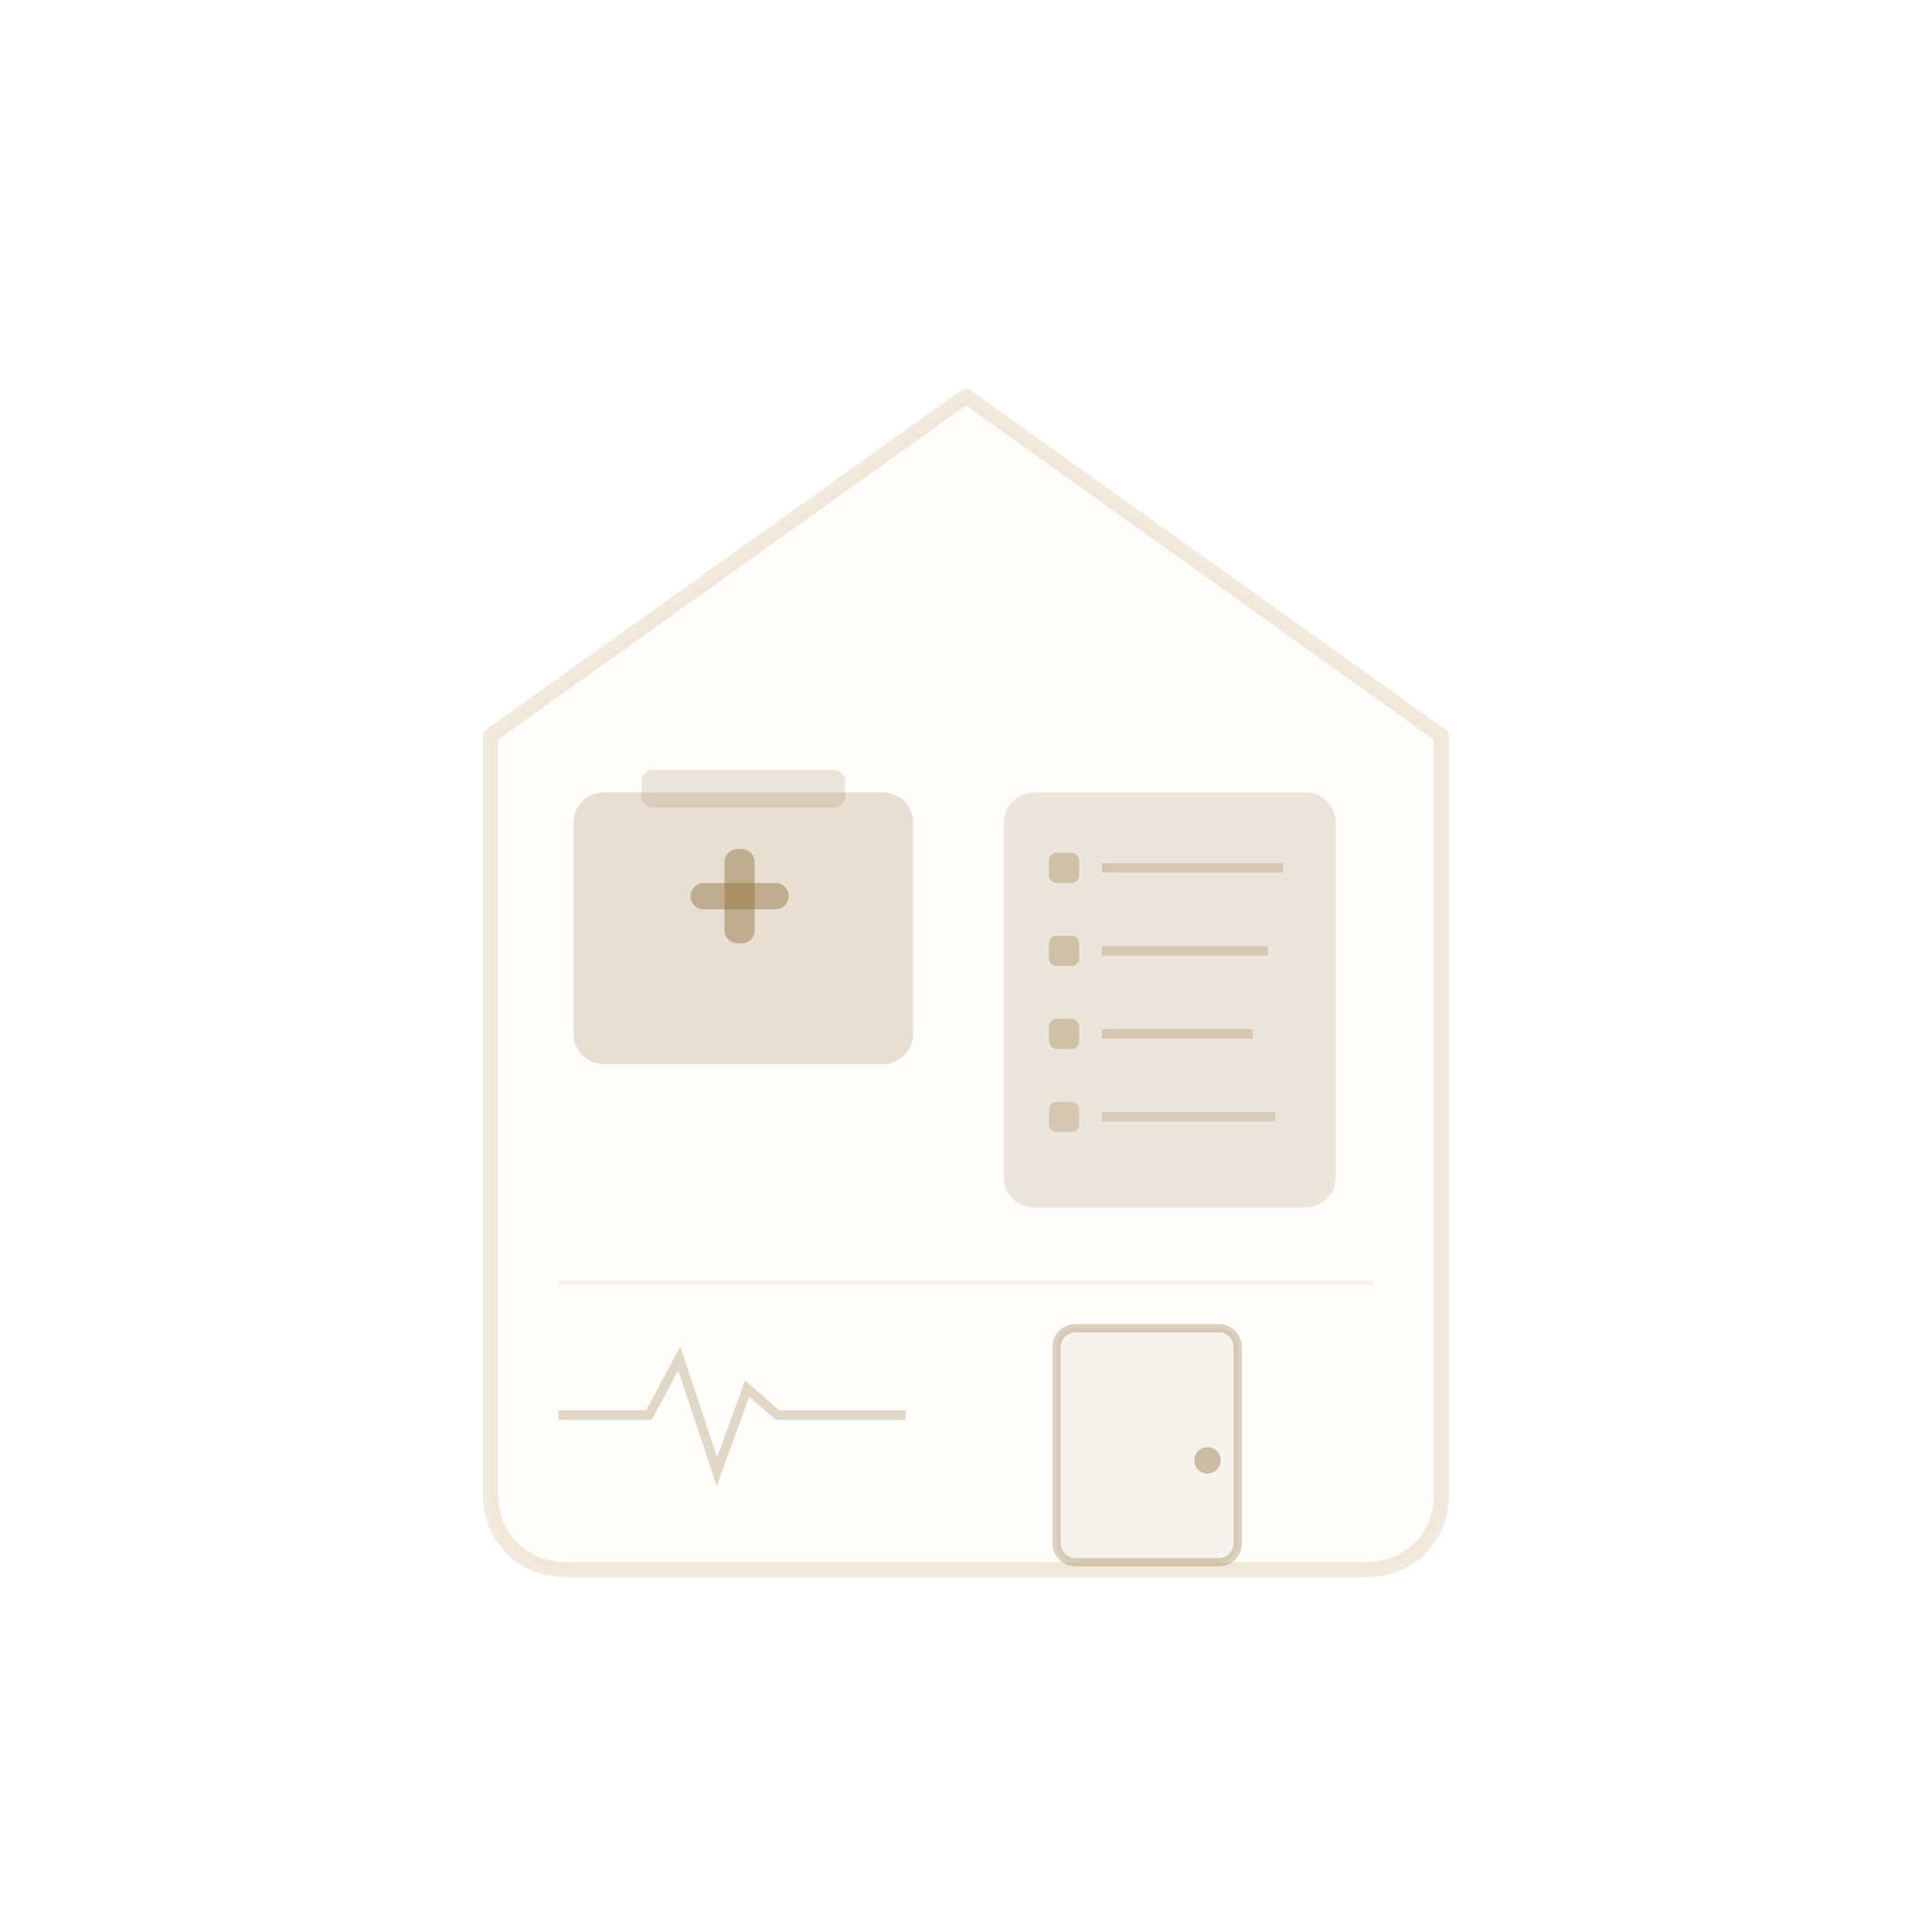
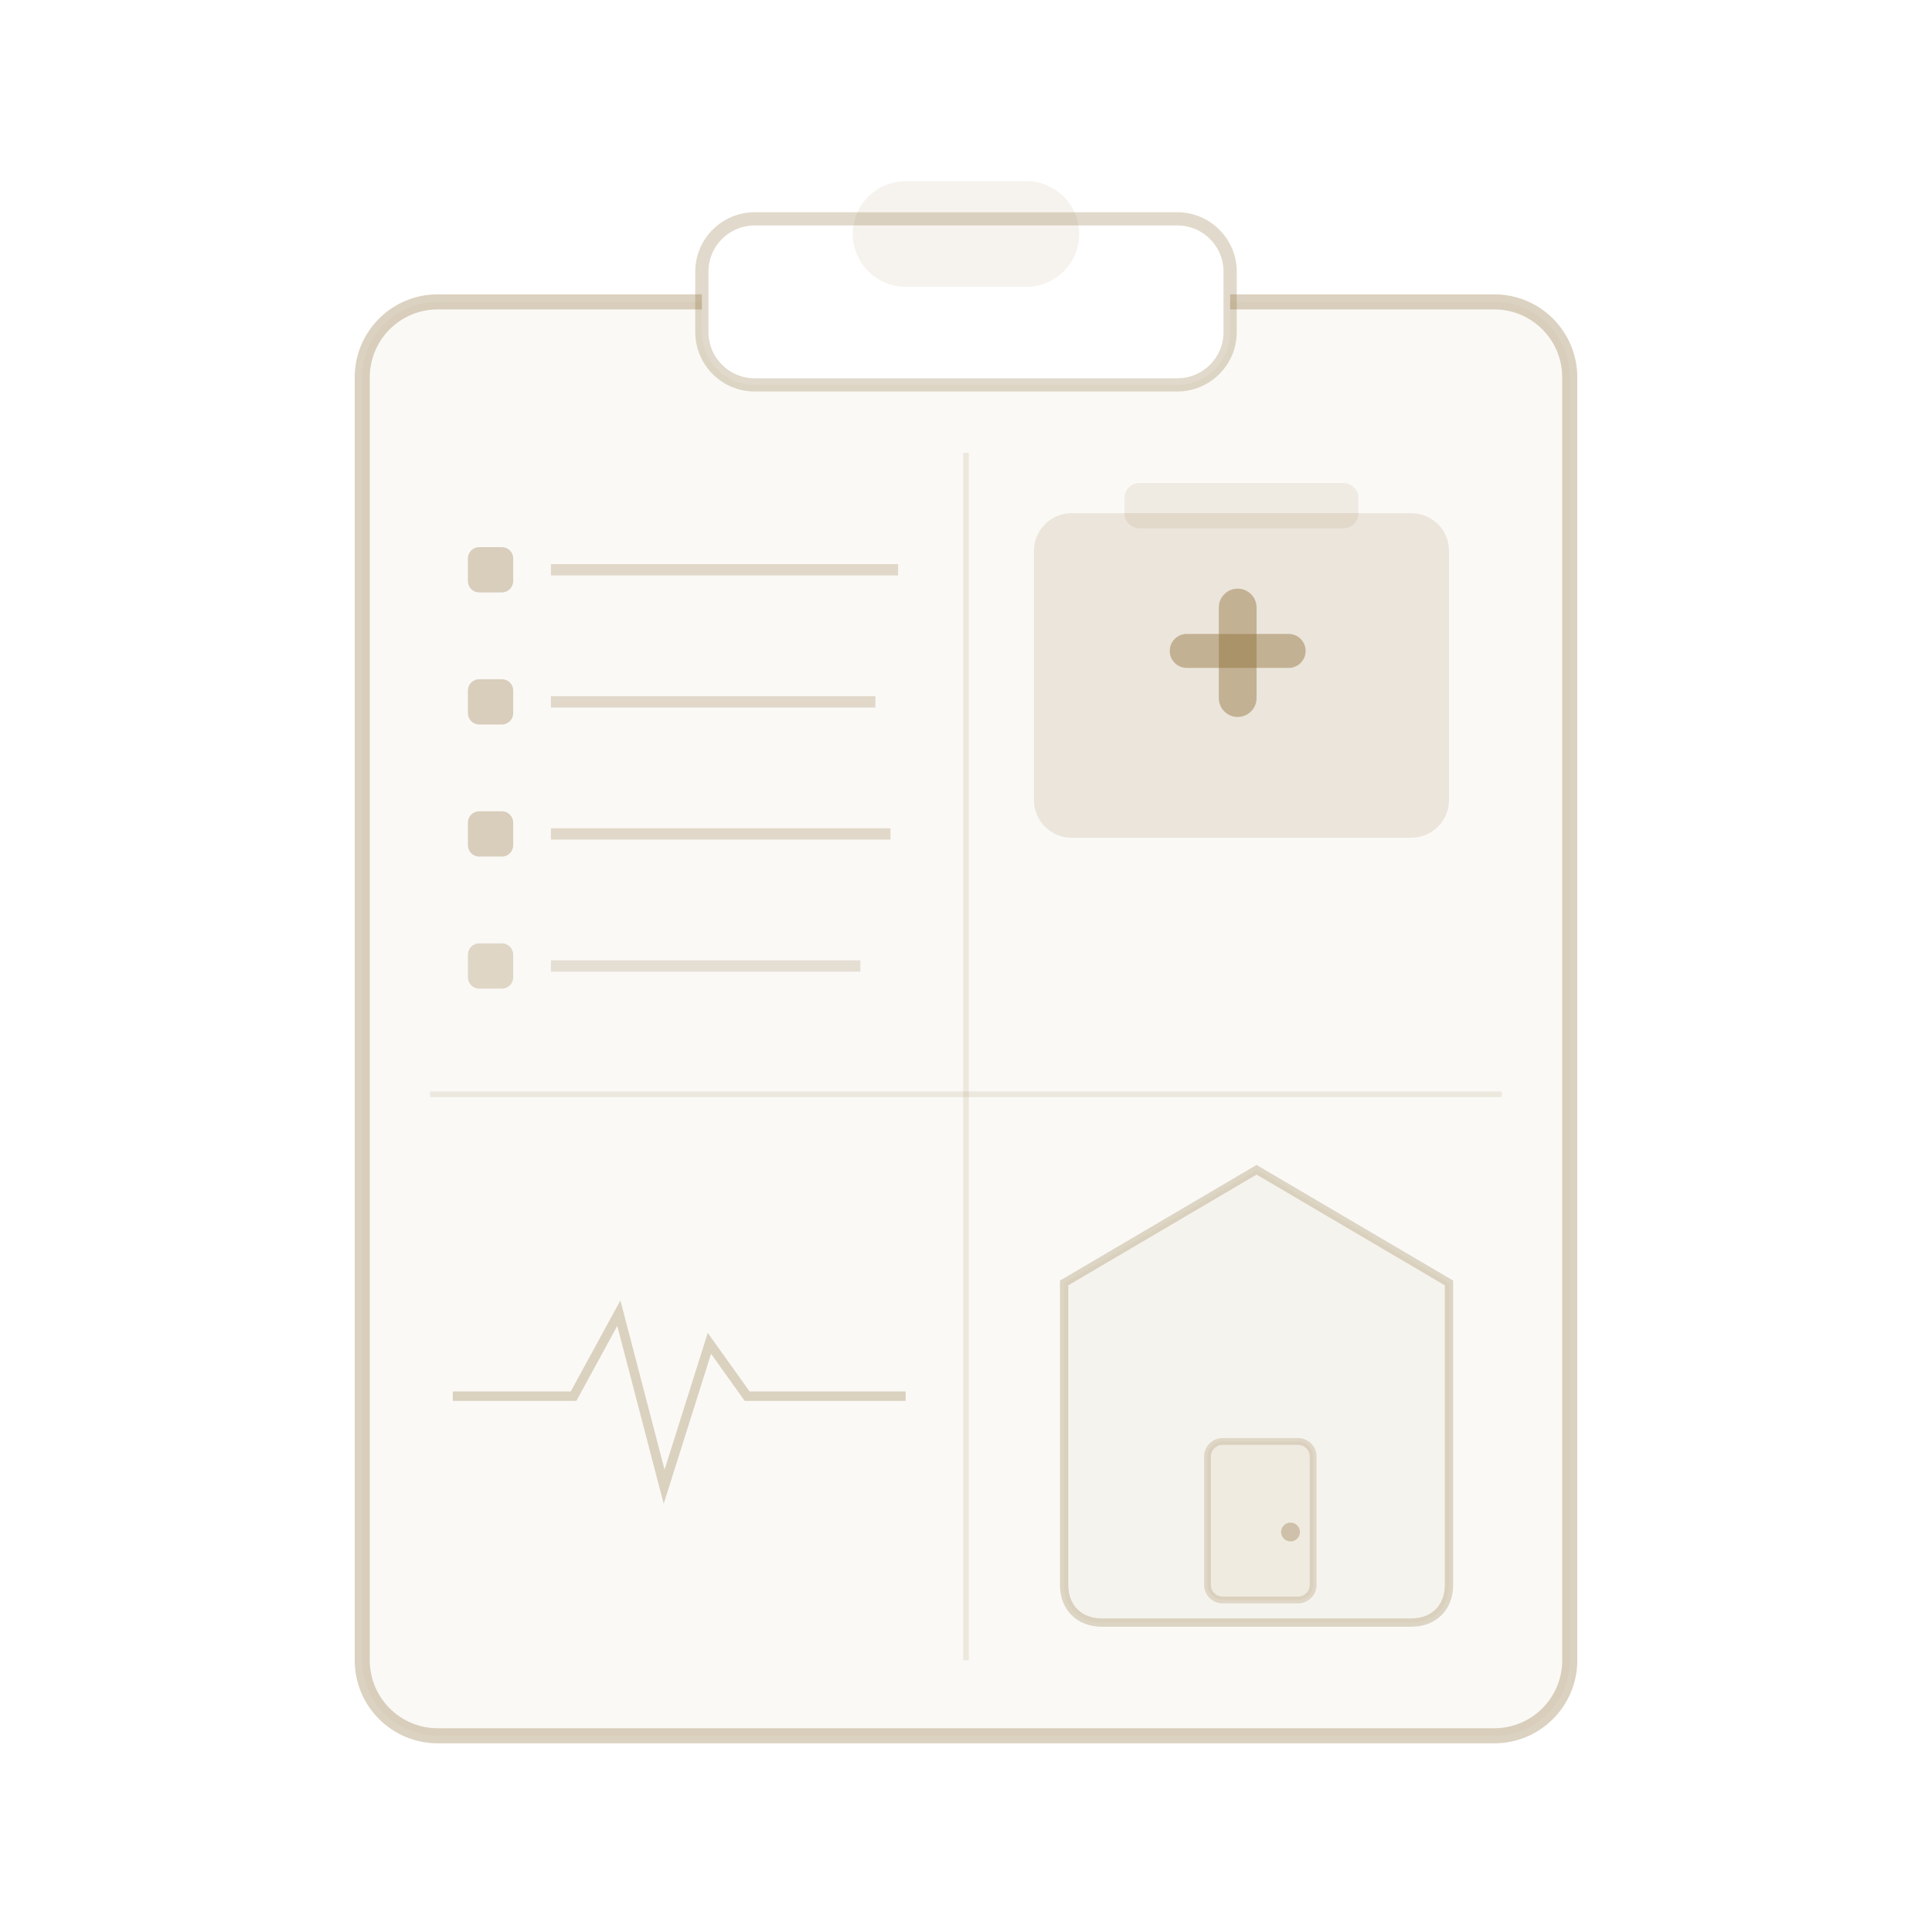
<svg xmlns="http://www.w3.org/2000/svg" viewBox="0 0 512 512">
  <rect width="512" height="512" fill="#ffffff" />
-   <path d="M256,105 L382,195 L382,396 C382,408 373,416 362,416 L150,416 C139,416 130,408 130,396 L130,195 Z" fill="rgba(160,120,50,.015)" stroke="#c4a060" stroke-width="4" stroke-opacity=".22" stroke-linejoin="round" />
-   <line x1="148" y1="340" x2="364" y2="340" stroke="#c4a060" stroke-width="1.2" stroke-opacity=".12" />
-   <rect x="152" y="210" width="90" height="72" rx="8" fill="#8a6830" opacity=".2" />
-   <rect x="170" y="204" width="54" height="10" rx="3" fill="#8a6830" opacity=".16" />
-   <rect x="183" y="234" width="26" height="7" rx="3.5" fill="#8a6830" opacity=".42" />
-   <rect x="192" y="225" width="8" height="25" rx="3.5" fill="#8a6830" opacity=".42" />
-   <rect x="266" y="210" width="88" height="110" rx="8" fill="#8a6830" opacity=".16" />
-   <rect x="278" y="226" width="8" height="8" rx="2" fill="#8a6830" opacity=".3" />
-   <line x1="292" y1="230" x2="340" y2="230" stroke="#8a6830" stroke-width="2.5" stroke-opacity=".24" />
-   <rect x="278" y="248" width="8" height="8" rx="2" fill="#8a6830" opacity=".3" />
-   <line x1="292" y1="252" x2="336" y2="252" stroke="#8a6830" stroke-width="2.5" stroke-opacity=".24" />
-   <rect x="278" y="270" width="8" height="8" rx="2" fill="#8a6830" opacity=".3" />
-   <line x1="292" y1="274" x2="332" y2="274" stroke="#8a6830" stroke-width="2.5" stroke-opacity=".24" />
-   <rect x="278" y="292" width="8" height="8" rx="2" fill="#8a6830" opacity=".24" />
-   <line x1="292" y1="296" x2="338" y2="296" stroke="#8a6830" stroke-width="2.5" stroke-opacity=".2" />
-   <polyline points="148,375 172,375 180,360 190,390 198,368 206,375 240,375" fill="none" stroke="#8a6830" stroke-width="2.5" stroke-opacity=".26" />
-   <rect x="280" y="352" width="48" height="62" rx="5" fill="rgba(138,104,48,.07)" stroke="#8a6830" stroke-width="2.2" stroke-opacity=".3" />
-   <circle cx="320" cy="387" r="3.5" fill="#8a6830" opacity=".4" />
+   <rect x="96" y="80" width="320" height="380" rx="20" fill="rgba(138,104,48,.04)" stroke="#8a6830" stroke-width="4" stroke-opacity=".3" />
+   <rect x="186" y="58" width="140" height="44" rx="14" fill="#fff" stroke="#8a6830" stroke-width="3.5" stroke-opacity=".25" />
+   <rect x="226" y="48" width="60" height="28" rx="14" fill="#8a6830" opacity=".08" />
+   <line x1="256" y1="120" x2="256" y2="440" stroke="#8a6830" stroke-width="1.5" stroke-opacity=".12" />
+   <line x1="114" y1="290" x2="398" y2="290" stroke="#8a6830" stroke-width="1.5" stroke-opacity=".12" />
+   <rect x="124" y="145" width="12" height="12" rx="3" fill="#8a6830" opacity=".3" />
+   <line x1="146" y1="151" x2="238" y2="151" stroke="#8a6830" stroke-width="3" stroke-opacity=".22" />
+   <rect x="124" y="180" width="12" height="12" rx="3" fill="#8a6830" opacity=".3" />
+   <line x1="146" y1="186" x2="232" y2="186" stroke="#8a6830" stroke-width="3" stroke-opacity=".22" />
+   <rect x="124" y="215" width="12" height="12" rx="3" fill="#8a6830" opacity=".3" />
+   <line x1="146" y1="221" x2="236" y2="221" stroke="#8a6830" stroke-width="3" stroke-opacity=".22" />
+   <rect x="124" y="250" width="12" height="12" rx="3" fill="#8a6830" opacity=".24" />
+   <line x1="146" y1="256" x2="228" y2="256" stroke="#8a6830" stroke-width="3" stroke-opacity=".18" />
+   <rect x="274" y="136" width="110" height="86" rx="10" fill="#8a6830" opacity=".14" />
+   <rect x="298" y="128" width="62" height="12" rx="4" fill="#8a6830" opacity=".1" />
+   <rect x="310" y="168" width="36" height="9" rx="4.5" fill="#8a6830" opacity=".42" />
+   <rect x="323" y="156" width="10" height="34" rx="5" fill="#8a6830" opacity=".42" />
+   <polyline points="120,370 152,370 164,348 176,394 188,356 198,370 240,370" fill="none" stroke="#8a6830" stroke-width="2.5" stroke-opacity=".28" />
+   <path d="M333,310 L384,340 L384,420 C384,426 380,430 374,430 L292,430 C286,430 282,426 282,420 L282,340 Z" fill="rgba(138,104,48,.04)" stroke="#8a6830" stroke-width="2.2" stroke-opacity=".25" />
+   <rect x="320" y="382" width="28" height="42" rx="4" fill="rgba(138,104,48,.06)" stroke="#8a6830" stroke-width="1.8" stroke-opacity=".2" />
+   <circle cx="342" cy="406" r="2.5" fill="#8a6830" opacity=".32" />
</svg>
